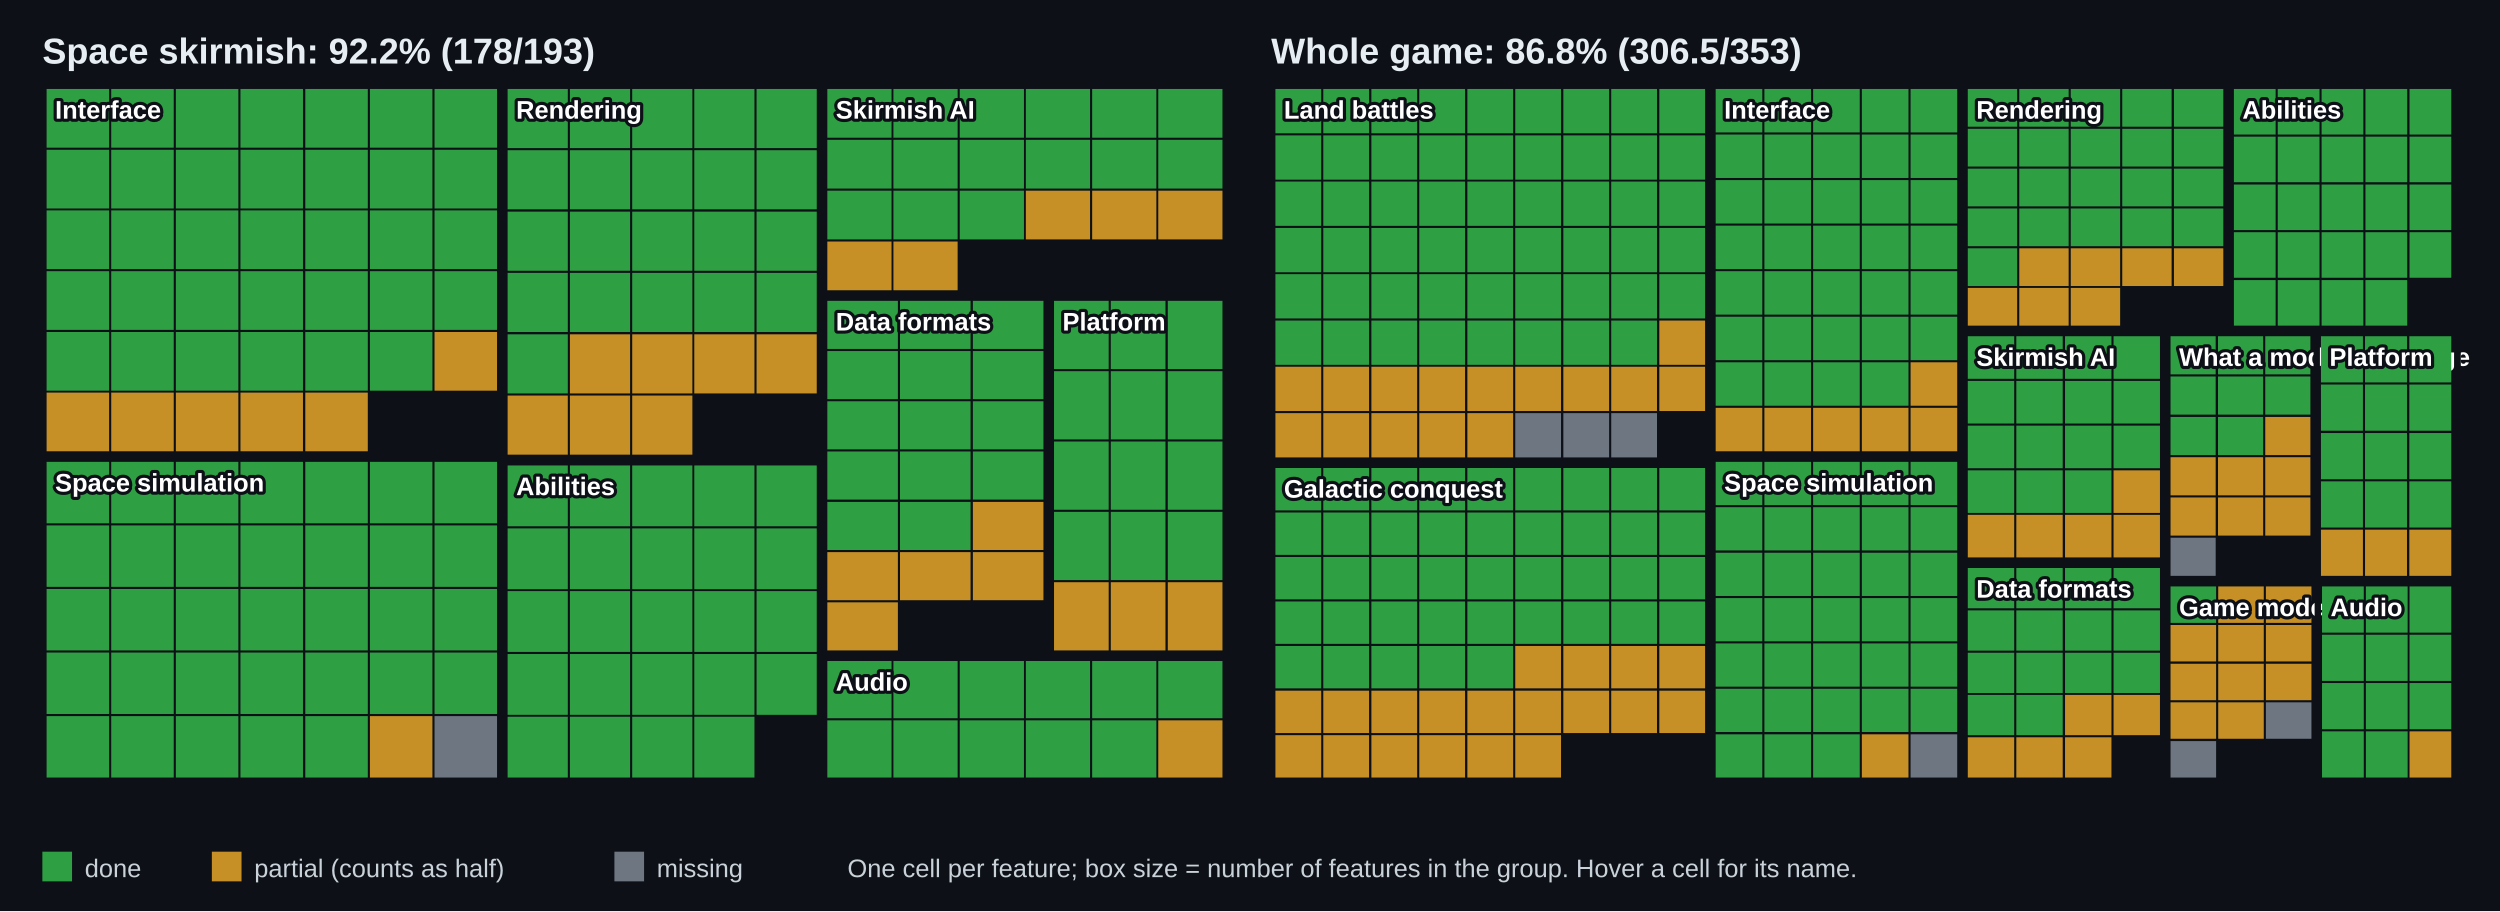
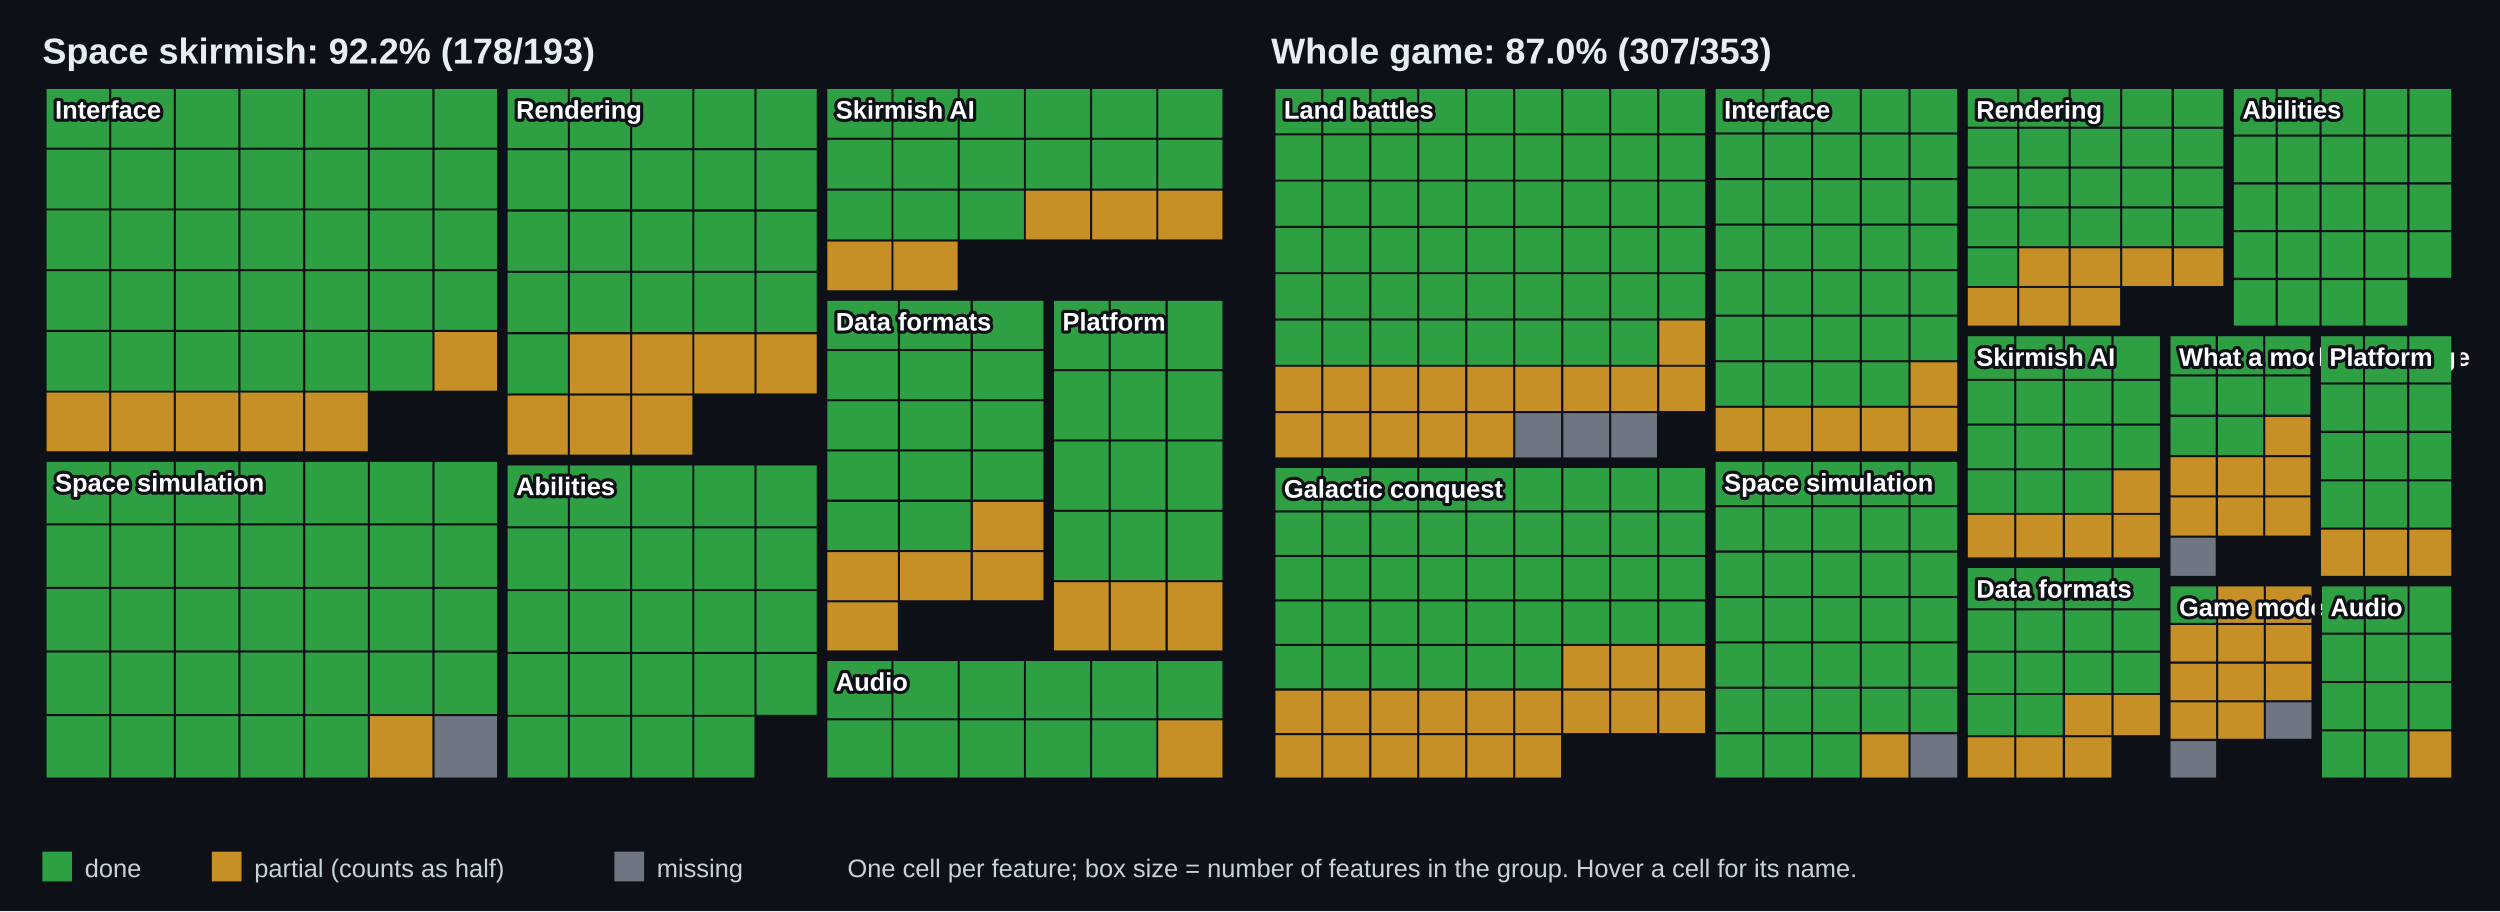
<svg xmlns="http://www.w3.org/2000/svg" viewBox="0 0 1180 430" width="1180" height="430" font-family="Segoe UI, Arial, sans-serif">
  <style>.title{font-size:17px;font-weight:700;fill:#e6edf3}.lab{font-size:12px;font-weight:700;fill:#fff}.lab.bg{stroke:#0d1117;stroke-width:3px;stroke-linejoin:round}.key{font-size:12px;fill:#c9d1d9}</style>
  <rect width="1180" height="430" fill="#0d1117" />
  <text x="20" y="30" class="title">Space skirmish: 92.2% (178/193)</text>
  <rect x="20" y="40" width="560" height="330" fill="#0d1117" />
  <rect x="22.0" y="42.0" width="29.5" height="27.7" fill="#2ea043" />
  <rect x="52.5" y="42.0" width="29.5" height="27.7" fill="#2ea043" />
  <rect x="83.0" y="42.0" width="29.5" height="27.7" fill="#2ea043" />
  <rect x="113.5" y="42.0" width="29.5" height="27.7" fill="#2ea043" />
  <rect x="144.1" y="42.0" width="29.5" height="27.7" fill="#2ea043" />
  <rect x="174.6" y="42.0" width="29.5" height="27.7" fill="#2ea043" />
  <rect x="205.1" y="42.0" width="29.5" height="27.7" fill="#2ea043" />
  <rect x="22.0" y="70.7" width="29.5" height="27.7" fill="#2ea043" />
  <rect x="52.5" y="70.7" width="29.5" height="27.7" fill="#2ea043" />
  <rect x="83.0" y="70.7" width="29.5" height="27.7" fill="#2ea043" />
  <rect x="113.5" y="70.7" width="29.5" height="27.7" fill="#2ea043" />
  <rect x="144.1" y="70.7" width="29.5" height="27.7" fill="#2ea043" />
  <rect x="174.6" y="70.7" width="29.5" height="27.7" fill="#2ea043" />
  <rect x="205.1" y="70.7" width="29.5" height="27.7" fill="#2ea043" />
  <rect x="22.0" y="99.3" width="29.5" height="27.7" fill="#2ea043" />
  <rect x="52.5" y="99.3" width="29.5" height="27.7" fill="#2ea043" />
  <rect x="83.0" y="99.3" width="29.5" height="27.7" fill="#2ea043" />
  <rect x="113.5" y="99.3" width="29.5" height="27.7" fill="#2ea043" />
  <rect x="144.1" y="99.3" width="29.5" height="27.7" fill="#2ea043" />
  <rect x="174.6" y="99.3" width="29.5" height="27.7" fill="#2ea043" />
  <rect x="205.1" y="99.3" width="29.5" height="27.7" fill="#2ea043" />
  <rect x="22.0" y="128.0" width="29.5" height="27.7" fill="#2ea043" />
  <rect x="52.5" y="128.0" width="29.5" height="27.7" fill="#2ea043" />
  <rect x="83.0" y="128.0" width="29.5" height="27.7" fill="#2ea043" />
  <rect x="113.5" y="128.0" width="29.5" height="27.7" fill="#2ea043" />
  <rect x="144.1" y="128.0" width="29.5" height="27.7" fill="#2ea043" />
  <rect x="174.6" y="128.0" width="29.5" height="27.7" fill="#2ea043" />
  <rect x="205.1" y="128.0" width="29.5" height="27.7" fill="#2ea043" />
  <rect x="22.0" y="156.7" width="29.5" height="27.7" fill="#2ea043" />
  <rect x="52.5" y="156.7" width="29.5" height="27.7" fill="#2ea043" />
  <rect x="83.0" y="156.7" width="29.5" height="27.7" fill="#2ea043" />
  <rect x="113.5" y="156.7" width="29.5" height="27.7" fill="#2ea043" />
  <rect x="144.1" y="156.7" width="29.5" height="27.7" fill="#2ea043" />
  <rect x="174.6" y="156.7" width="29.5" height="27.7" fill="#2ea043" />
  <rect x="205.1" y="156.7" width="29.5" height="27.7" fill="#c69026" />
  <rect x="22.0" y="185.3" width="29.5" height="27.7" fill="#c69026" />
  <rect x="52.5" y="185.3" width="29.5" height="27.7" fill="#c69026" />
  <rect x="83.0" y="185.3" width="29.5" height="27.7" fill="#c69026" />
  <rect x="113.5" y="185.3" width="29.5" height="27.7" fill="#c69026" />
  <rect x="144.1" y="185.3" width="29.5" height="27.7" fill="#c69026" />
  <rect x="20.0" y="40.0" width="217.6" height="176.0" fill="none" stroke="#0d1117" stroke-width="3" />
  <text x="26.0" y="56.0" class="lab bg">Interface</text>
  <text x="26.0" y="56.0" class="lab">Interface</text>
  <rect x="22.0" y="218.0" width="29.5" height="29.0" fill="#2ea043" />
  <rect x="52.5" y="218.0" width="29.5" height="29.0" fill="#2ea043" />
  <rect x="83.0" y="218.0" width="29.5" height="29.0" fill="#2ea043" />
  <rect x="113.5" y="218.0" width="29.5" height="29.0" fill="#2ea043" />
  <rect x="144.1" y="218.0" width="29.5" height="29.0" fill="#2ea043" />
  <rect x="174.6" y="218.0" width="29.5" height="29.0" fill="#2ea043" />
  <rect x="205.1" y="218.0" width="29.5" height="29.0" fill="#2ea043" />
  <rect x="22.0" y="248.0" width="29.5" height="29.0" fill="#2ea043" />
  <rect x="52.5" y="248.0" width="29.5" height="29.0" fill="#2ea043" />
  <rect x="83.0" y="248.0" width="29.5" height="29.0" fill="#2ea043" />
  <rect x="113.5" y="248.0" width="29.5" height="29.0" fill="#2ea043" />
  <rect x="144.1" y="248.0" width="29.5" height="29.0" fill="#2ea043" />
  <rect x="174.6" y="248.0" width="29.5" height="29.0" fill="#2ea043" />
  <rect x="205.1" y="248.0" width="29.5" height="29.0" fill="#2ea043" />
  <rect x="22.0" y="278.0" width="29.5" height="29.0" fill="#2ea043" />
  <rect x="52.5" y="278.0" width="29.5" height="29.0" fill="#2ea043" />
  <rect x="83.0" y="278.0" width="29.5" height="29.0" fill="#2ea043" />
  <rect x="113.5" y="278.0" width="29.5" height="29.0" fill="#2ea043" />
  <rect x="144.1" y="278.0" width="29.5" height="29.0" fill="#2ea043" />
  <rect x="174.6" y="278.0" width="29.5" height="29.0" fill="#2ea043" />
  <rect x="205.1" y="278.0" width="29.5" height="29.0" fill="#2ea043" />
  <rect x="22.0" y="308.0" width="29.5" height="29.0" fill="#2ea043" />
  <rect x="52.5" y="308.0" width="29.5" height="29.0" fill="#2ea043" />
  <rect x="83.0" y="308.0" width="29.5" height="29.0" fill="#2ea043" />
  <rect x="113.5" y="308.0" width="29.5" height="29.0" fill="#2ea043" />
  <rect x="144.1" y="308.0" width="29.5" height="29.0" fill="#2ea043" />
  <rect x="174.6" y="308.0" width="29.5" height="29.0" fill="#2ea043" />
  <rect x="205.1" y="308.0" width="29.5" height="29.0" fill="#2ea043" />
  <rect x="22.0" y="338.0" width="29.5" height="29.0" fill="#2ea043" />
  <rect x="52.5" y="338.0" width="29.5" height="29.0" fill="#2ea043" />
  <rect x="83.0" y="338.0" width="29.5" height="29.0" fill="#2ea043" />
  <rect x="113.5" y="338.0" width="29.5" height="29.0" fill="#2ea043" />
  <rect x="144.1" y="338.0" width="29.5" height="29.0" fill="#2ea043" />
  <rect x="174.6" y="338.0" width="29.5" height="29.0" fill="#c69026" />
  <rect x="205.1" y="338.0" width="29.5" height="29.0" fill="#6e7681" />
  <rect x="20.0" y="216.0" width="217.6" height="154.0" fill="none" stroke="#0d1117" stroke-width="3" />
  <text x="26.0" y="232.0" class="lab bg">Space simulation</text>
  <text x="26.0" y="232.0" class="lab">Space simulation</text>
  <rect x="239.6" y="42.0" width="28.4" height="27.9" fill="#2ea043" />
  <rect x="269.0" y="42.0" width="28.4" height="27.9" fill="#2ea043" />
  <rect x="298.4" y="42.0" width="28.4" height="27.9" fill="#2ea043" />
  <rect x="327.7" y="42.0" width="28.4" height="27.9" fill="#2ea043" />
  <rect x="357.1" y="42.0" width="28.4" height="27.9" fill="#2ea043" />
  <rect x="239.6" y="70.9" width="28.4" height="27.9" fill="#2ea043" />
  <rect x="269.0" y="70.9" width="28.4" height="27.9" fill="#2ea043" />
  <rect x="298.4" y="70.9" width="28.4" height="27.9" fill="#2ea043" />
  <rect x="327.7" y="70.9" width="28.4" height="27.9" fill="#2ea043" />
  <rect x="357.1" y="70.9" width="28.4" height="27.9" fill="#2ea043" />
  <rect x="239.6" y="99.9" width="28.4" height="27.9" fill="#2ea043" />
  <rect x="269.0" y="99.9" width="28.4" height="27.9" fill="#2ea043" />
  <rect x="298.4" y="99.9" width="28.4" height="27.9" fill="#2ea043" />
  <rect x="327.7" y="99.9" width="28.4" height="27.9" fill="#2ea043" />
  <rect x="357.1" y="99.9" width="28.4" height="27.9" fill="#2ea043" />
  <rect x="239.6" y="128.8" width="28.4" height="27.9" fill="#2ea043" />
  <rect x="269.0" y="128.8" width="28.4" height="27.9" fill="#2ea043" />
  <rect x="298.4" y="128.8" width="28.4" height="27.9" fill="#2ea043" />
  <rect x="327.7" y="128.8" width="28.4" height="27.9" fill="#2ea043" />
  <rect x="357.1" y="128.8" width="28.4" height="27.9" fill="#2ea043" />
  <rect x="239.6" y="157.8" width="28.4" height="27.9" fill="#2ea043" />
  <rect x="269.0" y="157.8" width="28.4" height="27.9" fill="#c69026" />
  <rect x="298.4" y="157.8" width="28.4" height="27.9" fill="#c69026" />
  <rect x="327.7" y="157.8" width="28.4" height="27.9" fill="#c69026" />
  <rect x="357.1" y="157.8" width="28.4" height="27.9" fill="#c69026" />
  <rect x="239.6" y="186.7" width="28.4" height="27.9" fill="#c69026" />
  <rect x="269.0" y="186.7" width="28.4" height="27.9" fill="#c69026" />
  <rect x="298.4" y="186.7" width="28.4" height="27.9" fill="#c69026" />
  <rect x="237.6" y="40.0" width="150.9" height="177.7" fill="none" stroke="#0d1117" stroke-width="3" />
  <text x="243.6" y="56.0" class="lab bg">Rendering</text>
  <text x="243.6" y="56.0" class="lab">Rendering</text>
  <rect x="239.6" y="219.7" width="28.4" height="28.7" fill="#2ea043" />
  <rect x="269.0" y="219.7" width="28.4" height="28.7" fill="#2ea043" />
  <rect x="298.4" y="219.7" width="28.4" height="28.7" fill="#2ea043" />
  <rect x="327.7" y="219.7" width="28.4" height="28.7" fill="#2ea043" />
  <rect x="357.1" y="219.7" width="28.4" height="28.7" fill="#2ea043" />
  <rect x="239.6" y="249.4" width="28.4" height="28.7" fill="#2ea043" />
  <rect x="269.0" y="249.4" width="28.4" height="28.7" fill="#2ea043" />
  <rect x="298.4" y="249.4" width="28.4" height="28.7" fill="#2ea043" />
  <rect x="327.7" y="249.4" width="28.4" height="28.7" fill="#2ea043" />
  <rect x="357.1" y="249.4" width="28.4" height="28.7" fill="#2ea043" />
  <rect x="239.6" y="279.0" width="28.4" height="28.7" fill="#2ea043" />
  <rect x="269.0" y="279.0" width="28.4" height="28.7" fill="#2ea043" />
  <rect x="298.4" y="279.0" width="28.4" height="28.7" fill="#2ea043" />
  <rect x="327.7" y="279.0" width="28.4" height="28.7" fill="#2ea043" />
  <rect x="357.1" y="279.0" width="28.4" height="28.7" fill="#2ea043" />
  <rect x="239.6" y="308.7" width="28.4" height="28.7" fill="#2ea043" />
  <rect x="269.0" y="308.7" width="28.4" height="28.7" fill="#2ea043" />
  <rect x="298.4" y="308.7" width="28.4" height="28.7" fill="#2ea043" />
  <rect x="327.7" y="308.7" width="28.4" height="28.7" fill="#2ea043" />
  <rect x="357.1" y="308.7" width="28.4" height="28.7" fill="#2ea043" />
  <rect x="239.6" y="338.3" width="28.4" height="28.7" fill="#2ea043" />
  <rect x="269.0" y="338.3" width="28.4" height="28.7" fill="#2ea043" />
  <rect x="298.4" y="338.3" width="28.4" height="28.7" fill="#2ea043" />
  <rect x="327.7" y="338.3" width="28.4" height="28.7" fill="#2ea043" />
  <rect x="237.6" y="217.7" width="150.9" height="152.3" fill="none" stroke="#0d1117" stroke-width="3" />
  <text x="243.6" y="233.7" class="lab bg">Abilities</text>
  <text x="243.6" y="233.7" class="lab">Abilities</text>
  <rect x="390.5" y="42.0" width="30.3" height="23.0" fill="#2ea043" />
  <rect x="421.7" y="42.0" width="30.3" height="23.0" fill="#2ea043" />
  <rect x="453.0" y="42.0" width="30.3" height="23.0" fill="#2ea043" />
  <rect x="484.2" y="42.0" width="30.3" height="23.0" fill="#2ea043" />
  <rect x="515.5" y="42.0" width="30.3" height="23.0" fill="#2ea043" />
  <rect x="546.7" y="42.0" width="30.3" height="23.0" fill="#2ea043" />
  <rect x="390.5" y="66.0" width="30.3" height="23.0" fill="#2ea043" />
  <rect x="421.7" y="66.0" width="30.3" height="23.0" fill="#2ea043" />
  <rect x="453.0" y="66.0" width="30.3" height="23.0" fill="#2ea043" />
  <rect x="484.2" y="66.0" width="30.3" height="23.0" fill="#2ea043" />
  <rect x="515.5" y="66.0" width="30.3" height="23.0" fill="#2ea043" />
  <rect x="546.7" y="66.0" width="30.3" height="23.0" fill="#2ea043" />
  <rect x="390.5" y="90.0" width="30.3" height="23.0" fill="#2ea043" />
  <rect x="421.7" y="90.0" width="30.3" height="23.0" fill="#2ea043" />
  <rect x="453.0" y="90.0" width="30.3" height="23.0" fill="#2ea043" />
  <rect x="484.2" y="90.0" width="30.3" height="23.0" fill="#c69026" />
  <rect x="515.5" y="90.0" width="30.3" height="23.0" fill="#c69026" />
  <rect x="546.7" y="90.0" width="30.3" height="23.0" fill="#c69026" />
  <rect x="390.5" y="114.0" width="30.3" height="23.0" fill="#c69026" />
  <rect x="421.7" y="114.0" width="30.3" height="23.0" fill="#c69026" />
  <rect x="388.5" y="40.0" width="191.5" height="100.0" fill="none" stroke="#0d1117" stroke-width="3" />
  <text x="394.5" y="56.0" class="lab bg">Skirmish AI</text>
  <text x="394.5" y="56.0" class="lab">Skirmish AI</text>
  <rect x="390.5" y="142.0" width="33.3" height="22.7" fill="#2ea043" />
  <rect x="424.8" y="142.0" width="33.3" height="22.7" fill="#2ea043" />
  <rect x="459.2" y="142.0" width="33.3" height="22.7" fill="#2ea043" />
  <rect x="390.5" y="165.7" width="33.3" height="22.7" fill="#2ea043" />
  <rect x="424.8" y="165.7" width="33.3" height="22.7" fill="#2ea043" />
  <rect x="459.2" y="165.7" width="33.3" height="22.7" fill="#2ea043" />
  <rect x="390.5" y="189.4" width="33.3" height="22.7" fill="#2ea043" />
  <rect x="424.8" y="189.4" width="33.3" height="22.7" fill="#2ea043" />
  <rect x="459.2" y="189.4" width="33.3" height="22.7" fill="#2ea043" />
  <rect x="390.5" y="213.1" width="33.3" height="22.7" fill="#2ea043" />
  <rect x="424.8" y="213.1" width="33.3" height="22.7" fill="#2ea043" />
  <rect x="459.2" y="213.1" width="33.3" height="22.7" fill="#2ea043" />
  <rect x="390.5" y="236.9" width="33.3" height="22.7" fill="#2ea043" />
  <rect x="424.8" y="236.9" width="33.3" height="22.7" fill="#2ea043" />
  <rect x="459.2" y="236.9" width="33.3" height="22.7" fill="#c69026" />
  <rect x="390.5" y="260.6" width="33.3" height="22.7" fill="#c69026" />
  <rect x="424.8" y="260.6" width="33.3" height="22.7" fill="#c69026" />
  <rect x="459.2" y="260.6" width="33.3" height="22.7" fill="#c69026" />
  <rect x="390.5" y="284.3" width="33.3" height="22.7" fill="#c69026" />
  <rect x="388.5" y="140.0" width="107.0" height="170.0" fill="none" stroke="#0d1117" stroke-width="3" />
  <text x="394.5" y="156.0" class="lab bg">Data formats</text>
  <text x="394.5" y="156.0" class="lab">Data formats</text>
  <rect x="497.5" y="142.0" width="25.8" height="32.2" fill="#2ea043" />
  <rect x="524.3" y="142.0" width="25.8" height="32.2" fill="#2ea043" />
  <rect x="551.2" y="142.0" width="25.8" height="32.2" fill="#2ea043" />
  <rect x="497.5" y="175.2" width="25.8" height="32.2" fill="#2ea043" />
  <rect x="524.3" y="175.2" width="25.8" height="32.2" fill="#2ea043" />
  <rect x="551.2" y="175.2" width="25.8" height="32.2" fill="#2ea043" />
  <rect x="497.5" y="208.4" width="25.8" height="32.2" fill="#2ea043" />
  <rect x="524.3" y="208.4" width="25.8" height="32.2" fill="#2ea043" />
  <rect x="551.2" y="208.4" width="25.8" height="32.2" fill="#2ea043" />
  <rect x="497.5" y="241.6" width="25.8" height="32.2" fill="#2ea043" />
  <rect x="524.3" y="241.6" width="25.8" height="32.2" fill="#2ea043" />
  <rect x="551.2" y="241.6" width="25.8" height="32.2" fill="#2ea043" />
  <rect x="497.5" y="274.8" width="25.8" height="32.2" fill="#c69026" />
  <rect x="524.3" y="274.8" width="25.8" height="32.2" fill="#c69026" />
  <rect x="551.2" y="274.8" width="25.8" height="32.2" fill="#c69026" />
  <rect x="495.5" y="140.0" width="84.5" height="170.0" fill="none" stroke="#0d1117" stroke-width="3" />
  <text x="501.5" y="156.0" class="lab bg">Platform</text>
  <text x="501.5" y="156.0" class="lab">Platform</text>
  <rect x="390.5" y="312.0" width="30.3" height="27.0" fill="#2ea043" />
  <rect x="421.7" y="312.0" width="30.3" height="27.0" fill="#2ea043" />
  <rect x="453.0" y="312.0" width="30.3" height="27.0" fill="#2ea043" />
  <rect x="484.2" y="312.0" width="30.3" height="27.0" fill="#2ea043" />
  <rect x="515.5" y="312.0" width="30.3" height="27.0" fill="#2ea043" />
  <rect x="546.7" y="312.0" width="30.3" height="27.0" fill="#2ea043" />
  <rect x="390.5" y="340.0" width="30.3" height="27.0" fill="#2ea043" />
  <rect x="421.7" y="340.0" width="30.3" height="27.0" fill="#2ea043" />
  <rect x="453.0" y="340.0" width="30.3" height="27.0" fill="#2ea043" />
  <rect x="484.2" y="340.0" width="30.3" height="27.0" fill="#2ea043" />
  <rect x="515.5" y="340.0" width="30.3" height="27.0" fill="#2ea043" />
  <rect x="546.7" y="340.0" width="30.3" height="27.0" fill="#c69026" />
  <rect x="388.5" y="310.0" width="191.5" height="60.0" fill="none" stroke="#0d1117" stroke-width="3" />
  <text x="394.5" y="326.0" class="lab bg">Audio</text>
  <text x="394.5" y="326.0" class="lab">Audio</text>
-   <text x="600" y="30" class="title">Whole game: 86.8% (306.5/353)</text>
+   <text x="600" y="30" class="title">Whole game: 87.0% (307/353)</text>
  <rect x="600" y="40" width="560" height="330" fill="#0d1117" />
  <rect x="602.0" y="42.0" width="21.6" height="20.9" fill="#2ea043" />
  <rect x="624.6" y="42.0" width="21.6" height="20.9" fill="#2ea043" />
  <rect x="647.3" y="42.0" width="21.6" height="20.9" fill="#2ea043" />
  <rect x="669.9" y="42.0" width="21.6" height="20.9" fill="#2ea043" />
  <rect x="692.6" y="42.0" width="21.6" height="20.9" fill="#2ea043" />
  <rect x="715.2" y="42.0" width="21.6" height="20.9" fill="#2ea043" />
  <rect x="737.9" y="42.0" width="21.6" height="20.9" fill="#2ea043" />
  <rect x="760.5" y="42.0" width="21.6" height="20.9" fill="#2ea043" />
  <rect x="783.2" y="42.0" width="21.6" height="20.9" fill="#2ea043" />
  <rect x="602.0" y="63.9" width="21.6" height="20.9" fill="#2ea043" />
  <rect x="624.6" y="63.9" width="21.6" height="20.9" fill="#2ea043" />
  <rect x="647.3" y="63.9" width="21.6" height="20.9" fill="#2ea043" />
  <rect x="669.9" y="63.9" width="21.6" height="20.9" fill="#2ea043" />
  <rect x="692.6" y="63.9" width="21.6" height="20.9" fill="#2ea043" />
  <rect x="715.2" y="63.9" width="21.6" height="20.9" fill="#2ea043" />
  <rect x="737.9" y="63.9" width="21.6" height="20.9" fill="#2ea043" />
  <rect x="760.5" y="63.9" width="21.6" height="20.9" fill="#2ea043" />
  <rect x="783.2" y="63.9" width="21.6" height="20.9" fill="#2ea043" />
  <rect x="602.0" y="85.7" width="21.6" height="20.9" fill="#2ea043" />
  <rect x="624.6" y="85.7" width="21.6" height="20.9" fill="#2ea043" />
  <rect x="647.3" y="85.7" width="21.6" height="20.9" fill="#2ea043" />
  <rect x="669.9" y="85.7" width="21.6" height="20.9" fill="#2ea043" />
  <rect x="692.6" y="85.7" width="21.6" height="20.9" fill="#2ea043" />
  <rect x="715.2" y="85.7" width="21.6" height="20.9" fill="#2ea043" />
  <rect x="737.9" y="85.7" width="21.6" height="20.9" fill="#2ea043" />
  <rect x="760.5" y="85.7" width="21.6" height="20.9" fill="#2ea043" />
  <rect x="783.2" y="85.7" width="21.6" height="20.9" fill="#2ea043" />
  <rect x="602.0" y="107.6" width="21.6" height="20.9" fill="#2ea043" />
  <rect x="624.6" y="107.6" width="21.6" height="20.9" fill="#2ea043" />
  <rect x="647.3" y="107.6" width="21.6" height="20.9" fill="#2ea043" />
  <rect x="669.9" y="107.6" width="21.6" height="20.9" fill="#2ea043" />
  <rect x="692.6" y="107.6" width="21.6" height="20.9" fill="#2ea043" />
  <rect x="715.2" y="107.6" width="21.6" height="20.9" fill="#2ea043" />
  <rect x="737.9" y="107.6" width="21.6" height="20.9" fill="#2ea043" />
  <rect x="760.5" y="107.6" width="21.6" height="20.9" fill="#2ea043" />
  <rect x="783.2" y="107.6" width="21.6" height="20.9" fill="#2ea043" />
  <rect x="602.0" y="129.4" width="21.6" height="20.9" fill="#2ea043" />
  <rect x="624.6" y="129.4" width="21.6" height="20.9" fill="#2ea043" />
  <rect x="647.3" y="129.4" width="21.6" height="20.9" fill="#2ea043" />
  <rect x="669.9" y="129.4" width="21.6" height="20.9" fill="#2ea043" />
  <rect x="692.6" y="129.4" width="21.6" height="20.9" fill="#2ea043" />
  <rect x="715.2" y="129.4" width="21.6" height="20.9" fill="#2ea043" />
  <rect x="737.9" y="129.4" width="21.6" height="20.9" fill="#2ea043" />
  <rect x="760.5" y="129.4" width="21.6" height="20.9" fill="#2ea043" />
  <rect x="783.2" y="129.4" width="21.6" height="20.9" fill="#2ea043" />
  <rect x="602.0" y="151.3" width="21.6" height="20.9" fill="#2ea043" />
  <rect x="624.6" y="151.3" width="21.6" height="20.9" fill="#2ea043" />
  <rect x="647.3" y="151.3" width="21.6" height="20.9" fill="#2ea043" />
  <rect x="669.9" y="151.3" width="21.6" height="20.9" fill="#2ea043" />
  <rect x="692.6" y="151.3" width="21.6" height="20.9" fill="#2ea043" />
  <rect x="715.2" y="151.3" width="21.6" height="20.9" fill="#2ea043" />
  <rect x="737.9" y="151.3" width="21.6" height="20.9" fill="#2ea043" />
  <rect x="760.5" y="151.3" width="21.6" height="20.9" fill="#2ea043" />
  <rect x="783.2" y="151.3" width="21.6" height="20.9" fill="#c69026" />
  <rect x="602.0" y="173.1" width="21.6" height="20.9" fill="#c69026" />
  <rect x="624.6" y="173.1" width="21.6" height="20.9" fill="#c69026" />
  <rect x="647.3" y="173.1" width="21.6" height="20.9" fill="#c69026" />
  <rect x="669.9" y="173.1" width="21.6" height="20.9" fill="#c69026" />
  <rect x="692.6" y="173.1" width="21.6" height="20.9" fill="#c69026" />
  <rect x="715.2" y="173.1" width="21.6" height="20.9" fill="#c69026" />
  <rect x="737.9" y="173.1" width="21.6" height="20.9" fill="#c69026" />
  <rect x="760.5" y="173.1" width="21.6" height="20.9" fill="#c69026" />
  <rect x="783.2" y="173.1" width="21.6" height="20.9" fill="#c69026" />
  <rect x="602.0" y="195.0" width="21.6" height="20.9" fill="#c69026" />
  <rect x="624.6" y="195.0" width="21.6" height="20.9" fill="#c69026" />
  <rect x="647.3" y="195.0" width="21.6" height="20.9" fill="#c69026" />
  <rect x="669.9" y="195.0" width="21.6" height="20.9" fill="#c69026" />
  <rect x="692.6" y="195.0" width="21.6" height="20.9" fill="#c69026" />
  <rect x="715.2" y="195.0" width="21.6" height="20.9" fill="#6e7681" />
  <rect x="737.9" y="195.0" width="21.6" height="20.9" fill="#6e7681" />
  <rect x="760.5" y="195.0" width="21.6" height="20.9" fill="#6e7681" />
  <rect x="600.0" y="40.0" width="207.8" height="178.9" fill="none" stroke="#0d1117" stroke-width="3" />
  <text x="606.0" y="56.0" class="lab bg">Land battles</text>
  <text x="606.0" y="56.0" class="lab">Land battles</text>
  <rect x="602.0" y="220.9" width="21.6" height="20.0" fill="#2ea043" />
  <rect x="624.6" y="220.9" width="21.6" height="20.0" fill="#2ea043" />
  <rect x="647.3" y="220.9" width="21.6" height="20.0" fill="#2ea043" />
  <rect x="669.9" y="220.9" width="21.6" height="20.0" fill="#2ea043" />
  <rect x="692.6" y="220.9" width="21.6" height="20.0" fill="#2ea043" />
  <rect x="715.2" y="220.9" width="21.6" height="20.0" fill="#2ea043" />
  <rect x="737.9" y="220.9" width="21.6" height="20.0" fill="#2ea043" />
  <rect x="760.5" y="220.9" width="21.6" height="20.0" fill="#2ea043" />
  <rect x="783.2" y="220.9" width="21.6" height="20.0" fill="#2ea043" />
  <rect x="602.0" y="241.9" width="21.6" height="20.0" fill="#2ea043" />
  <rect x="624.6" y="241.9" width="21.6" height="20.0" fill="#2ea043" />
  <rect x="647.3" y="241.9" width="21.6" height="20.0" fill="#2ea043" />
  <rect x="669.9" y="241.9" width="21.6" height="20.0" fill="#2ea043" />
  <rect x="692.6" y="241.9" width="21.6" height="20.0" fill="#2ea043" />
  <rect x="715.2" y="241.9" width="21.6" height="20.0" fill="#2ea043" />
  <rect x="737.9" y="241.9" width="21.6" height="20.0" fill="#2ea043" />
  <rect x="760.5" y="241.9" width="21.6" height="20.0" fill="#2ea043" />
  <rect x="783.2" y="241.9" width="21.6" height="20.0" fill="#2ea043" />
  <rect x="602.0" y="262.9" width="21.6" height="20.0" fill="#2ea043" />
  <rect x="624.6" y="262.9" width="21.6" height="20.0" fill="#2ea043" />
  <rect x="647.3" y="262.9" width="21.6" height="20.0" fill="#2ea043" />
  <rect x="669.9" y="262.9" width="21.6" height="20.0" fill="#2ea043" />
  <rect x="692.6" y="262.9" width="21.6" height="20.0" fill="#2ea043" />
  <rect x="715.2" y="262.9" width="21.6" height="20.0" fill="#2ea043" />
  <rect x="737.9" y="262.9" width="21.6" height="20.0" fill="#2ea043" />
  <rect x="760.5" y="262.9" width="21.6" height="20.0" fill="#2ea043" />
  <rect x="783.2" y="262.9" width="21.6" height="20.0" fill="#2ea043" />
  <rect x="602.0" y="283.9" width="21.6" height="20.0" fill="#2ea043" />
  <rect x="624.6" y="283.9" width="21.6" height="20.0" fill="#2ea043" />
  <rect x="647.3" y="283.9" width="21.6" height="20.0" fill="#2ea043" />
  <rect x="669.9" y="283.9" width="21.6" height="20.0" fill="#2ea043" />
  <rect x="692.6" y="283.9" width="21.6" height="20.0" fill="#2ea043" />
  <rect x="715.2" y="283.9" width="21.6" height="20.0" fill="#2ea043" />
  <rect x="737.9" y="283.9" width="21.6" height="20.0" fill="#2ea043" />
  <rect x="760.5" y="283.9" width="21.6" height="20.0" fill="#2ea043" />
  <rect x="783.2" y="283.9" width="21.6" height="20.0" fill="#2ea043" />
  <rect x="602.0" y="304.9" width="21.6" height="20.0" fill="#2ea043" />
  <rect x="624.6" y="304.9" width="21.6" height="20.0" fill="#2ea043" />
  <rect x="647.3" y="304.9" width="21.6" height="20.0" fill="#2ea043" />
  <rect x="669.9" y="304.9" width="21.6" height="20.0" fill="#2ea043" />
  <rect x="692.6" y="304.9" width="21.6" height="20.0" fill="#2ea043" />
-   <rect x="715.2" y="304.9" width="21.6" height="20.0" fill="#c69026" />
+   <rect x="715.2" y="304.9" width="21.6" height="20.0" fill="#2ea043" />
  <rect x="737.9" y="304.9" width="21.6" height="20.0" fill="#c69026" />
  <rect x="760.5" y="304.9" width="21.6" height="20.0" fill="#c69026" />
  <rect x="783.2" y="304.9" width="21.6" height="20.0" fill="#c69026" />
  <rect x="602.0" y="326.0" width="21.6" height="20.0" fill="#c69026" />
  <rect x="624.6" y="326.0" width="21.6" height="20.0" fill="#c69026" />
  <rect x="647.3" y="326.0" width="21.6" height="20.0" fill="#c69026" />
  <rect x="669.9" y="326.0" width="21.6" height="20.0" fill="#c69026" />
  <rect x="692.6" y="326.0" width="21.6" height="20.0" fill="#c69026" />
  <rect x="715.2" y="326.0" width="21.6" height="20.0" fill="#c69026" />
  <rect x="737.9" y="326.0" width="21.6" height="20.0" fill="#c69026" />
  <rect x="760.5" y="326.0" width="21.6" height="20.0" fill="#c69026" />
  <rect x="783.2" y="326.0" width="21.6" height="20.0" fill="#c69026" />
  <rect x="602.0" y="347.0" width="21.6" height="20.0" fill="#c69026" />
  <rect x="624.6" y="347.0" width="21.6" height="20.0" fill="#c69026" />
  <rect x="647.3" y="347.0" width="21.6" height="20.0" fill="#c69026" />
  <rect x="669.9" y="347.0" width="21.6" height="20.0" fill="#c69026" />
  <rect x="692.6" y="347.0" width="21.6" height="20.0" fill="#c69026" />
  <rect x="715.2" y="347.0" width="21.6" height="20.0" fill="#c69026" />
  <rect x="600.0" y="218.9" width="207.8" height="151.1" fill="none" stroke="#0d1117" stroke-width="3" />
  <text x="606.0" y="234.9" class="lab bg">Galactic conquest</text>
  <text x="606.0" y="234.9" class="lab">Galactic conquest</text>
  <rect x="809.8" y="42.0" width="22.0" height="20.5" fill="#2ea043" />
  <rect x="832.8" y="42.0" width="22.0" height="20.5" fill="#2ea043" />
  <rect x="855.8" y="42.0" width="22.0" height="20.5" fill="#2ea043" />
  <rect x="878.8" y="42.0" width="22.0" height="20.5" fill="#2ea043" />
  <rect x="901.8" y="42.0" width="22.0" height="20.5" fill="#2ea043" />
  <rect x="809.8" y="63.5" width="22.0" height="20.5" fill="#2ea043" />
  <rect x="832.8" y="63.5" width="22.0" height="20.5" fill="#2ea043" />
  <rect x="855.8" y="63.5" width="22.0" height="20.5" fill="#2ea043" />
  <rect x="878.8" y="63.5" width="22.0" height="20.5" fill="#2ea043" />
  <rect x="901.8" y="63.5" width="22.0" height="20.5" fill="#2ea043" />
  <rect x="809.8" y="85.0" width="22.0" height="20.5" fill="#2ea043" />
  <rect x="832.8" y="85.0" width="22.0" height="20.5" fill="#2ea043" />
  <rect x="855.8" y="85.0" width="22.0" height="20.5" fill="#2ea043" />
  <rect x="878.8" y="85.0" width="22.0" height="20.5" fill="#2ea043" />
  <rect x="901.8" y="85.0" width="22.0" height="20.5" fill="#2ea043" />
  <rect x="809.8" y="106.5" width="22.0" height="20.5" fill="#2ea043" />
  <rect x="832.8" y="106.5" width="22.0" height="20.5" fill="#2ea043" />
  <rect x="855.8" y="106.5" width="22.0" height="20.5" fill="#2ea043" />
  <rect x="878.8" y="106.5" width="22.0" height="20.5" fill="#2ea043" />
  <rect x="901.8" y="106.5" width="22.0" height="20.5" fill="#2ea043" />
  <rect x="809.8" y="128.0" width="22.0" height="20.5" fill="#2ea043" />
  <rect x="832.8" y="128.0" width="22.0" height="20.5" fill="#2ea043" />
  <rect x="855.8" y="128.0" width="22.0" height="20.5" fill="#2ea043" />
  <rect x="878.8" y="128.0" width="22.0" height="20.5" fill="#2ea043" />
  <rect x="901.8" y="128.0" width="22.0" height="20.5" fill="#2ea043" />
  <rect x="809.8" y="149.5" width="22.0" height="20.5" fill="#2ea043" />
  <rect x="832.8" y="149.5" width="22.0" height="20.5" fill="#2ea043" />
  <rect x="855.8" y="149.5" width="22.0" height="20.5" fill="#2ea043" />
  <rect x="878.8" y="149.5" width="22.0" height="20.5" fill="#2ea043" />
  <rect x="901.8" y="149.5" width="22.0" height="20.5" fill="#2ea043" />
  <rect x="809.8" y="171.0" width="22.0" height="20.5" fill="#2ea043" />
  <rect x="832.8" y="171.0" width="22.0" height="20.5" fill="#2ea043" />
  <rect x="855.8" y="171.0" width="22.0" height="20.5" fill="#2ea043" />
  <rect x="878.8" y="171.0" width="22.0" height="20.5" fill="#2ea043" />
  <rect x="901.8" y="171.0" width="22.0" height="20.5" fill="#c69026" />
  <rect x="809.8" y="192.5" width="22.0" height="20.5" fill="#c69026" />
  <rect x="832.8" y="192.5" width="22.0" height="20.5" fill="#c69026" />
  <rect x="855.8" y="192.5" width="22.0" height="20.5" fill="#c69026" />
  <rect x="878.8" y="192.5" width="22.0" height="20.5" fill="#c69026" />
  <rect x="901.8" y="192.5" width="22.0" height="20.5" fill="#c69026" />
  <rect x="807.8" y="40.0" width="119.0" height="176.0" fill="none" stroke="#0d1117" stroke-width="3" />
  <text x="813.8" y="56.0" class="lab bg">Interface</text>
  <text x="813.8" y="56.0" class="lab">Interface</text>
  <rect x="809.8" y="218.0" width="22.0" height="20.4" fill="#2ea043" />
  <rect x="832.8" y="218.0" width="22.0" height="20.4" fill="#2ea043" />
  <rect x="855.8" y="218.0" width="22.0" height="20.4" fill="#2ea043" />
  <rect x="878.8" y="218.0" width="22.0" height="20.4" fill="#2ea043" />
  <rect x="901.8" y="218.0" width="22.0" height="20.4" fill="#2ea043" />
  <rect x="809.8" y="239.4" width="22.0" height="20.4" fill="#2ea043" />
  <rect x="832.8" y="239.4" width="22.0" height="20.4" fill="#2ea043" />
  <rect x="855.8" y="239.4" width="22.0" height="20.4" fill="#2ea043" />
  <rect x="878.8" y="239.4" width="22.0" height="20.4" fill="#2ea043" />
  <rect x="901.8" y="239.4" width="22.0" height="20.4" fill="#2ea043" />
  <rect x="809.8" y="260.9" width="22.0" height="20.4" fill="#2ea043" />
  <rect x="832.8" y="260.9" width="22.0" height="20.4" fill="#2ea043" />
  <rect x="855.8" y="260.9" width="22.0" height="20.4" fill="#2ea043" />
  <rect x="878.8" y="260.9" width="22.0" height="20.4" fill="#2ea043" />
  <rect x="901.8" y="260.9" width="22.0" height="20.4" fill="#2ea043" />
  <rect x="809.8" y="282.3" width="22.0" height="20.4" fill="#2ea043" />
  <rect x="832.8" y="282.3" width="22.0" height="20.4" fill="#2ea043" />
  <rect x="855.8" y="282.3" width="22.0" height="20.4" fill="#2ea043" />
  <rect x="878.8" y="282.3" width="22.0" height="20.4" fill="#2ea043" />
  <rect x="901.8" y="282.3" width="22.0" height="20.4" fill="#2ea043" />
  <rect x="809.8" y="303.7" width="22.0" height="20.4" fill="#2ea043" />
  <rect x="832.8" y="303.7" width="22.0" height="20.4" fill="#2ea043" />
  <rect x="855.8" y="303.7" width="22.0" height="20.4" fill="#2ea043" />
  <rect x="878.8" y="303.7" width="22.0" height="20.4" fill="#2ea043" />
  <rect x="901.8" y="303.7" width="22.0" height="20.4" fill="#2ea043" />
  <rect x="809.8" y="325.1" width="22.0" height="20.4" fill="#2ea043" />
  <rect x="832.8" y="325.1" width="22.0" height="20.4" fill="#2ea043" />
  <rect x="855.8" y="325.1" width="22.0" height="20.4" fill="#2ea043" />
  <rect x="878.8" y="325.1" width="22.0" height="20.4" fill="#2ea043" />
  <rect x="901.8" y="325.1" width="22.0" height="20.4" fill="#2ea043" />
  <rect x="809.8" y="346.6" width="22.0" height="20.4" fill="#2ea043" />
  <rect x="832.8" y="346.6" width="22.0" height="20.4" fill="#2ea043" />
  <rect x="855.8" y="346.6" width="22.0" height="20.4" fill="#2ea043" />
  <rect x="878.8" y="346.6" width="22.0" height="20.4" fill="#c69026" />
  <rect x="901.8" y="346.6" width="22.0" height="20.4" fill="#6e7681" />
  <rect x="807.8" y="216.0" width="119.0" height="154.0" fill="none" stroke="#0d1117" stroke-width="3" />
  <text x="813.8" y="232.0" class="lab bg">Space simulation</text>
  <text x="813.8" y="232.0" class="lab">Space simulation</text>
  <rect x="928.8" y="42.0" width="23.3" height="17.8" fill="#2ea043" />
  <rect x="953.1" y="42.0" width="23.3" height="17.8" fill="#2ea043" />
  <rect x="977.4" y="42.0" width="23.3" height="17.8" fill="#2ea043" />
  <rect x="1001.7" y="42.0" width="23.3" height="17.8" fill="#2ea043" />
  <rect x="1026.1" y="42.0" width="23.3" height="17.8" fill="#2ea043" />
  <rect x="928.8" y="60.8" width="23.3" height="17.8" fill="#2ea043" />
  <rect x="953.1" y="60.8" width="23.3" height="17.8" fill="#2ea043" />
  <rect x="977.4" y="60.8" width="23.3" height="17.8" fill="#2ea043" />
  <rect x="1001.7" y="60.8" width="23.3" height="17.8" fill="#2ea043" />
  <rect x="1026.1" y="60.8" width="23.3" height="17.8" fill="#2ea043" />
  <rect x="928.8" y="79.6" width="23.3" height="17.8" fill="#2ea043" />
  <rect x="953.1" y="79.6" width="23.3" height="17.8" fill="#2ea043" />
  <rect x="977.4" y="79.6" width="23.3" height="17.8" fill="#2ea043" />
  <rect x="1001.7" y="79.6" width="23.3" height="17.8" fill="#2ea043" />
  <rect x="1026.1" y="79.6" width="23.3" height="17.8" fill="#2ea043" />
  <rect x="928.8" y="98.4" width="23.3" height="17.8" fill="#2ea043" />
  <rect x="953.1" y="98.4" width="23.3" height="17.8" fill="#2ea043" />
  <rect x="977.4" y="98.4" width="23.3" height="17.8" fill="#2ea043" />
  <rect x="1001.7" y="98.4" width="23.3" height="17.8" fill="#2ea043" />
  <rect x="1026.1" y="98.4" width="23.3" height="17.8" fill="#2ea043" />
  <rect x="928.8" y="117.2" width="23.3" height="17.8" fill="#2ea043" />
  <rect x="953.1" y="117.2" width="23.3" height="17.8" fill="#c69026" />
  <rect x="977.4" y="117.2" width="23.3" height="17.8" fill="#c69026" />
  <rect x="1001.7" y="117.2" width="23.3" height="17.8" fill="#c69026" />
  <rect x="1026.1" y="117.2" width="23.3" height="17.8" fill="#c69026" />
  <rect x="928.8" y="135.9" width="23.3" height="17.8" fill="#c69026" />
  <rect x="953.1" y="135.9" width="23.3" height="17.8" fill="#c69026" />
  <rect x="977.4" y="135.9" width="23.3" height="17.8" fill="#c69026" />
  <rect x="926.8" y="40.0" width="125.6" height="116.7" fill="none" stroke="#0d1117" stroke-width="3" />
  <text x="932.8" y="56.0" class="lab bg">Rendering</text>
  <text x="932.8" y="56.0" class="lab">Rendering</text>
  <rect x="1054.4" y="42.0" width="19.7" height="21.5" fill="#2ea043" />
  <rect x="1075.1" y="42.0" width="19.7" height="21.5" fill="#2ea043" />
  <rect x="1095.8" y="42.0" width="19.7" height="21.5" fill="#2ea043" />
  <rect x="1116.5" y="42.0" width="19.7" height="21.5" fill="#2ea043" />
  <rect x="1137.3" y="42.0" width="19.7" height="21.5" fill="#2ea043" />
  <rect x="1054.4" y="64.5" width="19.7" height="21.5" fill="#2ea043" />
  <rect x="1075.1" y="64.5" width="19.7" height="21.5" fill="#2ea043" />
  <rect x="1095.8" y="64.5" width="19.7" height="21.5" fill="#2ea043" />
  <rect x="1116.5" y="64.5" width="19.7" height="21.5" fill="#2ea043" />
  <rect x="1137.3" y="64.5" width="19.7" height="21.5" fill="#2ea043" />
  <rect x="1054.4" y="87.1" width="19.7" height="21.5" fill="#2ea043" />
  <rect x="1075.1" y="87.1" width="19.7" height="21.5" fill="#2ea043" />
  <rect x="1095.8" y="87.1" width="19.7" height="21.5" fill="#2ea043" />
  <rect x="1116.5" y="87.1" width="19.7" height="21.5" fill="#2ea043" />
  <rect x="1137.3" y="87.1" width="19.7" height="21.5" fill="#2ea043" />
  <rect x="1054.4" y="109.6" width="19.7" height="21.5" fill="#2ea043" />
  <rect x="1075.1" y="109.6" width="19.7" height="21.5" fill="#2ea043" />
  <rect x="1095.8" y="109.6" width="19.7" height="21.5" fill="#2ea043" />
  <rect x="1116.5" y="109.6" width="19.7" height="21.5" fill="#2ea043" />
  <rect x="1137.3" y="109.6" width="19.7" height="21.5" fill="#2ea043" />
  <rect x="1054.4" y="132.2" width="19.7" height="21.5" fill="#2ea043" />
  <rect x="1075.1" y="132.2" width="19.7" height="21.5" fill="#2ea043" />
  <rect x="1095.8" y="132.2" width="19.7" height="21.5" fill="#2ea043" />
  <rect x="1116.5" y="132.2" width="19.7" height="21.5" fill="#2ea043" />
  <rect x="1052.4" y="40.0" width="107.6" height="116.7" fill="none" stroke="#0d1117" stroke-width="3" />
  <text x="1058.4" y="56.0" class="lab bg">Abilities</text>
  <text x="1058.4" y="56.0" class="lab">Abilities</text>
  <rect x="928.8" y="158.7" width="21.9" height="20.1" fill="#2ea043" />
  <rect x="951.7" y="158.7" width="21.9" height="20.1" fill="#2ea043" />
  <rect x="974.7" y="158.7" width="21.9" height="20.1" fill="#2ea043" />
  <rect x="997.6" y="158.7" width="21.9" height="20.1" fill="#2ea043" />
  <rect x="928.8" y="179.8" width="21.9" height="20.1" fill="#2ea043" />
  <rect x="951.7" y="179.8" width="21.9" height="20.1" fill="#2ea043" />
  <rect x="974.7" y="179.8" width="21.9" height="20.1" fill="#2ea043" />
  <rect x="997.6" y="179.8" width="21.9" height="20.1" fill="#2ea043" />
  <rect x="928.8" y="200.9" width="21.9" height="20.1" fill="#2ea043" />
  <rect x="951.7" y="200.9" width="21.9" height="20.1" fill="#2ea043" />
  <rect x="974.7" y="200.9" width="21.9" height="20.1" fill="#2ea043" />
  <rect x="997.6" y="200.9" width="21.9" height="20.1" fill="#2ea043" />
  <rect x="928.8" y="222.0" width="21.9" height="20.1" fill="#2ea043" />
  <rect x="951.7" y="222.0" width="21.9" height="20.1" fill="#2ea043" />
  <rect x="974.7" y="222.0" width="21.9" height="20.1" fill="#2ea043" />
  <rect x="997.6" y="222.0" width="21.9" height="20.1" fill="#c69026" />
  <rect x="928.8" y="243.0" width="21.9" height="20.1" fill="#c69026" />
  <rect x="951.7" y="243.0" width="21.9" height="20.1" fill="#c69026" />
  <rect x="974.7" y="243.0" width="21.9" height="20.1" fill="#c69026" />
  <rect x="997.6" y="243.0" width="21.9" height="20.1" fill="#c69026" />
  <rect x="926.8" y="156.7" width="95.7" height="109.4" fill="none" stroke="#0d1117" stroke-width="3" />
  <text x="932.8" y="172.7" class="lab bg">Skirmish AI</text>
  <text x="932.8" y="172.7" class="lab">Skirmish AI</text>
  <rect x="928.8" y="268.1" width="21.9" height="19.0" fill="#2ea043" />
  <rect x="951.7" y="268.1" width="21.9" height="19.0" fill="#2ea043" />
  <rect x="974.7" y="268.1" width="21.9" height="19.0" fill="#2ea043" />
  <rect x="997.6" y="268.1" width="21.9" height="19.0" fill="#2ea043" />
  <rect x="928.8" y="288.1" width="21.9" height="19.0" fill="#2ea043" />
  <rect x="951.7" y="288.1" width="21.9" height="19.0" fill="#2ea043" />
  <rect x="974.7" y="288.1" width="21.9" height="19.0" fill="#2ea043" />
  <rect x="997.6" y="288.1" width="21.9" height="19.0" fill="#2ea043" />
  <rect x="928.8" y="308.1" width="21.9" height="19.0" fill="#2ea043" />
  <rect x="951.7" y="308.1" width="21.9" height="19.0" fill="#2ea043" />
  <rect x="974.7" y="308.1" width="21.9" height="19.0" fill="#2ea043" />
  <rect x="997.6" y="308.1" width="21.9" height="19.0" fill="#2ea043" />
  <rect x="928.8" y="328.0" width="21.9" height="19.0" fill="#2ea043" />
  <rect x="951.7" y="328.0" width="21.9" height="19.0" fill="#2ea043" />
  <rect x="974.7" y="328.0" width="21.9" height="19.0" fill="#c69026" />
  <rect x="997.6" y="328.0" width="21.9" height="19.0" fill="#c69026" />
  <rect x="928.8" y="348.0" width="21.9" height="19.0" fill="#c69026" />
  <rect x="951.7" y="348.0" width="21.9" height="19.0" fill="#c69026" />
  <rect x="974.7" y="348.0" width="21.9" height="19.0" fill="#c69026" />
  <rect x="926.8" y="266.1" width="95.7" height="103.9" fill="none" stroke="#0d1117" stroke-width="3" />
  <text x="932.8" y="282.1" class="lab bg">Data formats</text>
  <text x="932.8" y="282.1" class="lab">Data formats</text>
  <rect x="1024.5" y="158.7" width="21.3" height="18.0" fill="#2ea043" />
  <rect x="1046.9" y="158.7" width="21.3" height="18.0" fill="#2ea043" />
  <rect x="1069.2" y="158.7" width="21.3" height="18.0" fill="#2ea043" />
  <rect x="1024.5" y="177.7" width="21.3" height="18.0" fill="#2ea043" />
  <rect x="1046.9" y="177.7" width="21.3" height="18.0" fill="#2ea043" />
  <rect x="1069.2" y="177.7" width="21.3" height="18.0" fill="#2ea043" />
  <rect x="1024.5" y="196.8" width="21.3" height="18.0" fill="#2ea043" />
  <rect x="1046.9" y="196.8" width="21.3" height="18.0" fill="#2ea043" />
  <rect x="1069.2" y="196.8" width="21.3" height="18.0" fill="#c69026" />
  <rect x="1024.5" y="215.8" width="21.3" height="18.0" fill="#c69026" />
  <rect x="1046.9" y="215.8" width="21.3" height="18.0" fill="#c69026" />
  <rect x="1069.2" y="215.8" width="21.3" height="18.0" fill="#c69026" />
  <rect x="1024.5" y="234.8" width="21.3" height="18.0" fill="#c69026" />
  <rect x="1046.9" y="234.8" width="21.3" height="18.0" fill="#c69026" />
  <rect x="1069.2" y="234.8" width="21.3" height="18.0" fill="#c69026" />
  <rect x="1024.5" y="253.8" width="21.3" height="18.0" fill="#6e7681" />
  <rect x="1022.5" y="156.7" width="71.0" height="118.1" fill="none" stroke="#0d1117" stroke-width="3" />
  <text x="1028.5" y="172.7" class="lab bg">What a mod can change</text>
  <text x="1028.5" y="172.7" class="lab">What a mod can change</text>
  <rect x="1095.5" y="158.7" width="19.8" height="21.8" fill="#2ea043" />
  <rect x="1116.3" y="158.7" width="19.8" height="21.8" fill="#2ea043" />
  <rect x="1137.2" y="158.7" width="19.8" height="21.8" fill="#2ea043" />
  <rect x="1095.5" y="181.5" width="19.8" height="21.8" fill="#2ea043" />
  <rect x="1116.3" y="181.5" width="19.8" height="21.8" fill="#2ea043" />
  <rect x="1137.2" y="181.5" width="19.8" height="21.8" fill="#2ea043" />
  <rect x="1095.5" y="204.4" width="19.8" height="21.8" fill="#2ea043" />
  <rect x="1116.3" y="204.4" width="19.8" height="21.8" fill="#2ea043" />
  <rect x="1137.2" y="204.4" width="19.8" height="21.8" fill="#2ea043" />
  <rect x="1095.5" y="227.2" width="19.8" height="21.8" fill="#2ea043" />
  <rect x="1116.3" y="227.2" width="19.8" height="21.8" fill="#2ea043" />
  <rect x="1137.2" y="227.2" width="19.8" height="21.8" fill="#2ea043" />
  <rect x="1095.5" y="250.0" width="19.8" height="21.8" fill="#c69026" />
  <rect x="1116.3" y="250.0" width="19.8" height="21.8" fill="#c69026" />
  <rect x="1137.2" y="250.0" width="19.8" height="21.8" fill="#c69026" />
  <rect x="1093.5" y="156.7" width="66.5" height="118.1" fill="none" stroke="#0d1117" stroke-width="3" />
  <text x="1099.5" y="172.7" class="lab bg">Platform</text>
  <text x="1099.5" y="172.7" class="lab">Platform</text>
  <rect x="1024.5" y="276.8" width="21.5" height="17.2" fill="#2ea043" />
  <rect x="1047.0" y="276.8" width="21.5" height="17.2" fill="#c69026" />
  <rect x="1069.5" y="276.8" width="21.5" height="17.2" fill="#c69026" />
  <rect x="1024.5" y="295.0" width="21.5" height="17.2" fill="#c69026" />
  <rect x="1047.0" y="295.0" width="21.5" height="17.2" fill="#c69026" />
  <rect x="1069.5" y="295.0" width="21.5" height="17.2" fill="#c69026" />
  <rect x="1024.5" y="313.3" width="21.5" height="17.2" fill="#c69026" />
  <rect x="1047.0" y="313.3" width="21.5" height="17.2" fill="#c69026" />
  <rect x="1069.5" y="313.3" width="21.5" height="17.2" fill="#c69026" />
  <rect x="1024.5" y="331.5" width="21.5" height="17.2" fill="#c69026" />
  <rect x="1047.0" y="331.5" width="21.5" height="17.2" fill="#c69026" />
  <rect x="1069.5" y="331.5" width="21.5" height="17.2" fill="#6e7681" />
  <rect x="1024.5" y="349.8" width="21.5" height="17.2" fill="#6e7681" />
  <rect x="1022.5" y="274.8" width="71.5" height="95.2" fill="none" stroke="#0d1117" stroke-width="3" />
  <text x="1028.5" y="290.8" class="lab bg">Game modes</text>
  <text x="1028.5" y="290.8" class="lab">Game modes</text>
  <rect x="1096.0" y="276.8" width="19.7" height="21.8" fill="#2ea043" />
  <rect x="1116.7" y="276.8" width="19.7" height="21.8" fill="#2ea043" />
  <rect x="1137.3" y="276.8" width="19.7" height="21.8" fill="#2ea043" />
  <rect x="1096.0" y="299.6" width="19.7" height="21.8" fill="#2ea043" />
  <rect x="1116.7" y="299.6" width="19.7" height="21.8" fill="#2ea043" />
  <rect x="1137.3" y="299.6" width="19.7" height="21.8" fill="#2ea043" />
  <rect x="1096.0" y="322.4" width="19.7" height="21.8" fill="#2ea043" />
  <rect x="1116.7" y="322.4" width="19.7" height="21.8" fill="#2ea043" />
  <rect x="1137.3" y="322.4" width="19.7" height="21.8" fill="#2ea043" />
  <rect x="1096.0" y="345.2" width="19.7" height="21.8" fill="#2ea043" />
  <rect x="1116.7" y="345.2" width="19.7" height="21.8" fill="#2ea043" />
  <rect x="1137.3" y="345.2" width="19.7" height="21.8" fill="#c69026" />
  <rect x="1094.0" y="274.8" width="66.0" height="95.2" fill="none" stroke="#0d1117" stroke-width="3" />
  <text x="1100.0" y="290.8" class="lab bg">Audio</text>
  <text x="1100.0" y="290.8" class="lab">Audio</text>
  <g transform="translate(20 402)">
    <rect width="14" height="14" fill="#2ea043" />
    <text x="20" y="12" class="key">done</text>
    <rect x="80" width="14" height="14" fill="#c69026" />
    <text x="100" y="12" class="key">partial (counts as half)</text>
    <rect x="270" width="14" height="14" fill="#6e7681" />
    <text x="290" y="12" class="key">missing</text>
    <text x="380" y="12" class="key">One cell per feature; box size = number of features in the group. Hover a cell for its name.</text>
  </g>
</svg>
